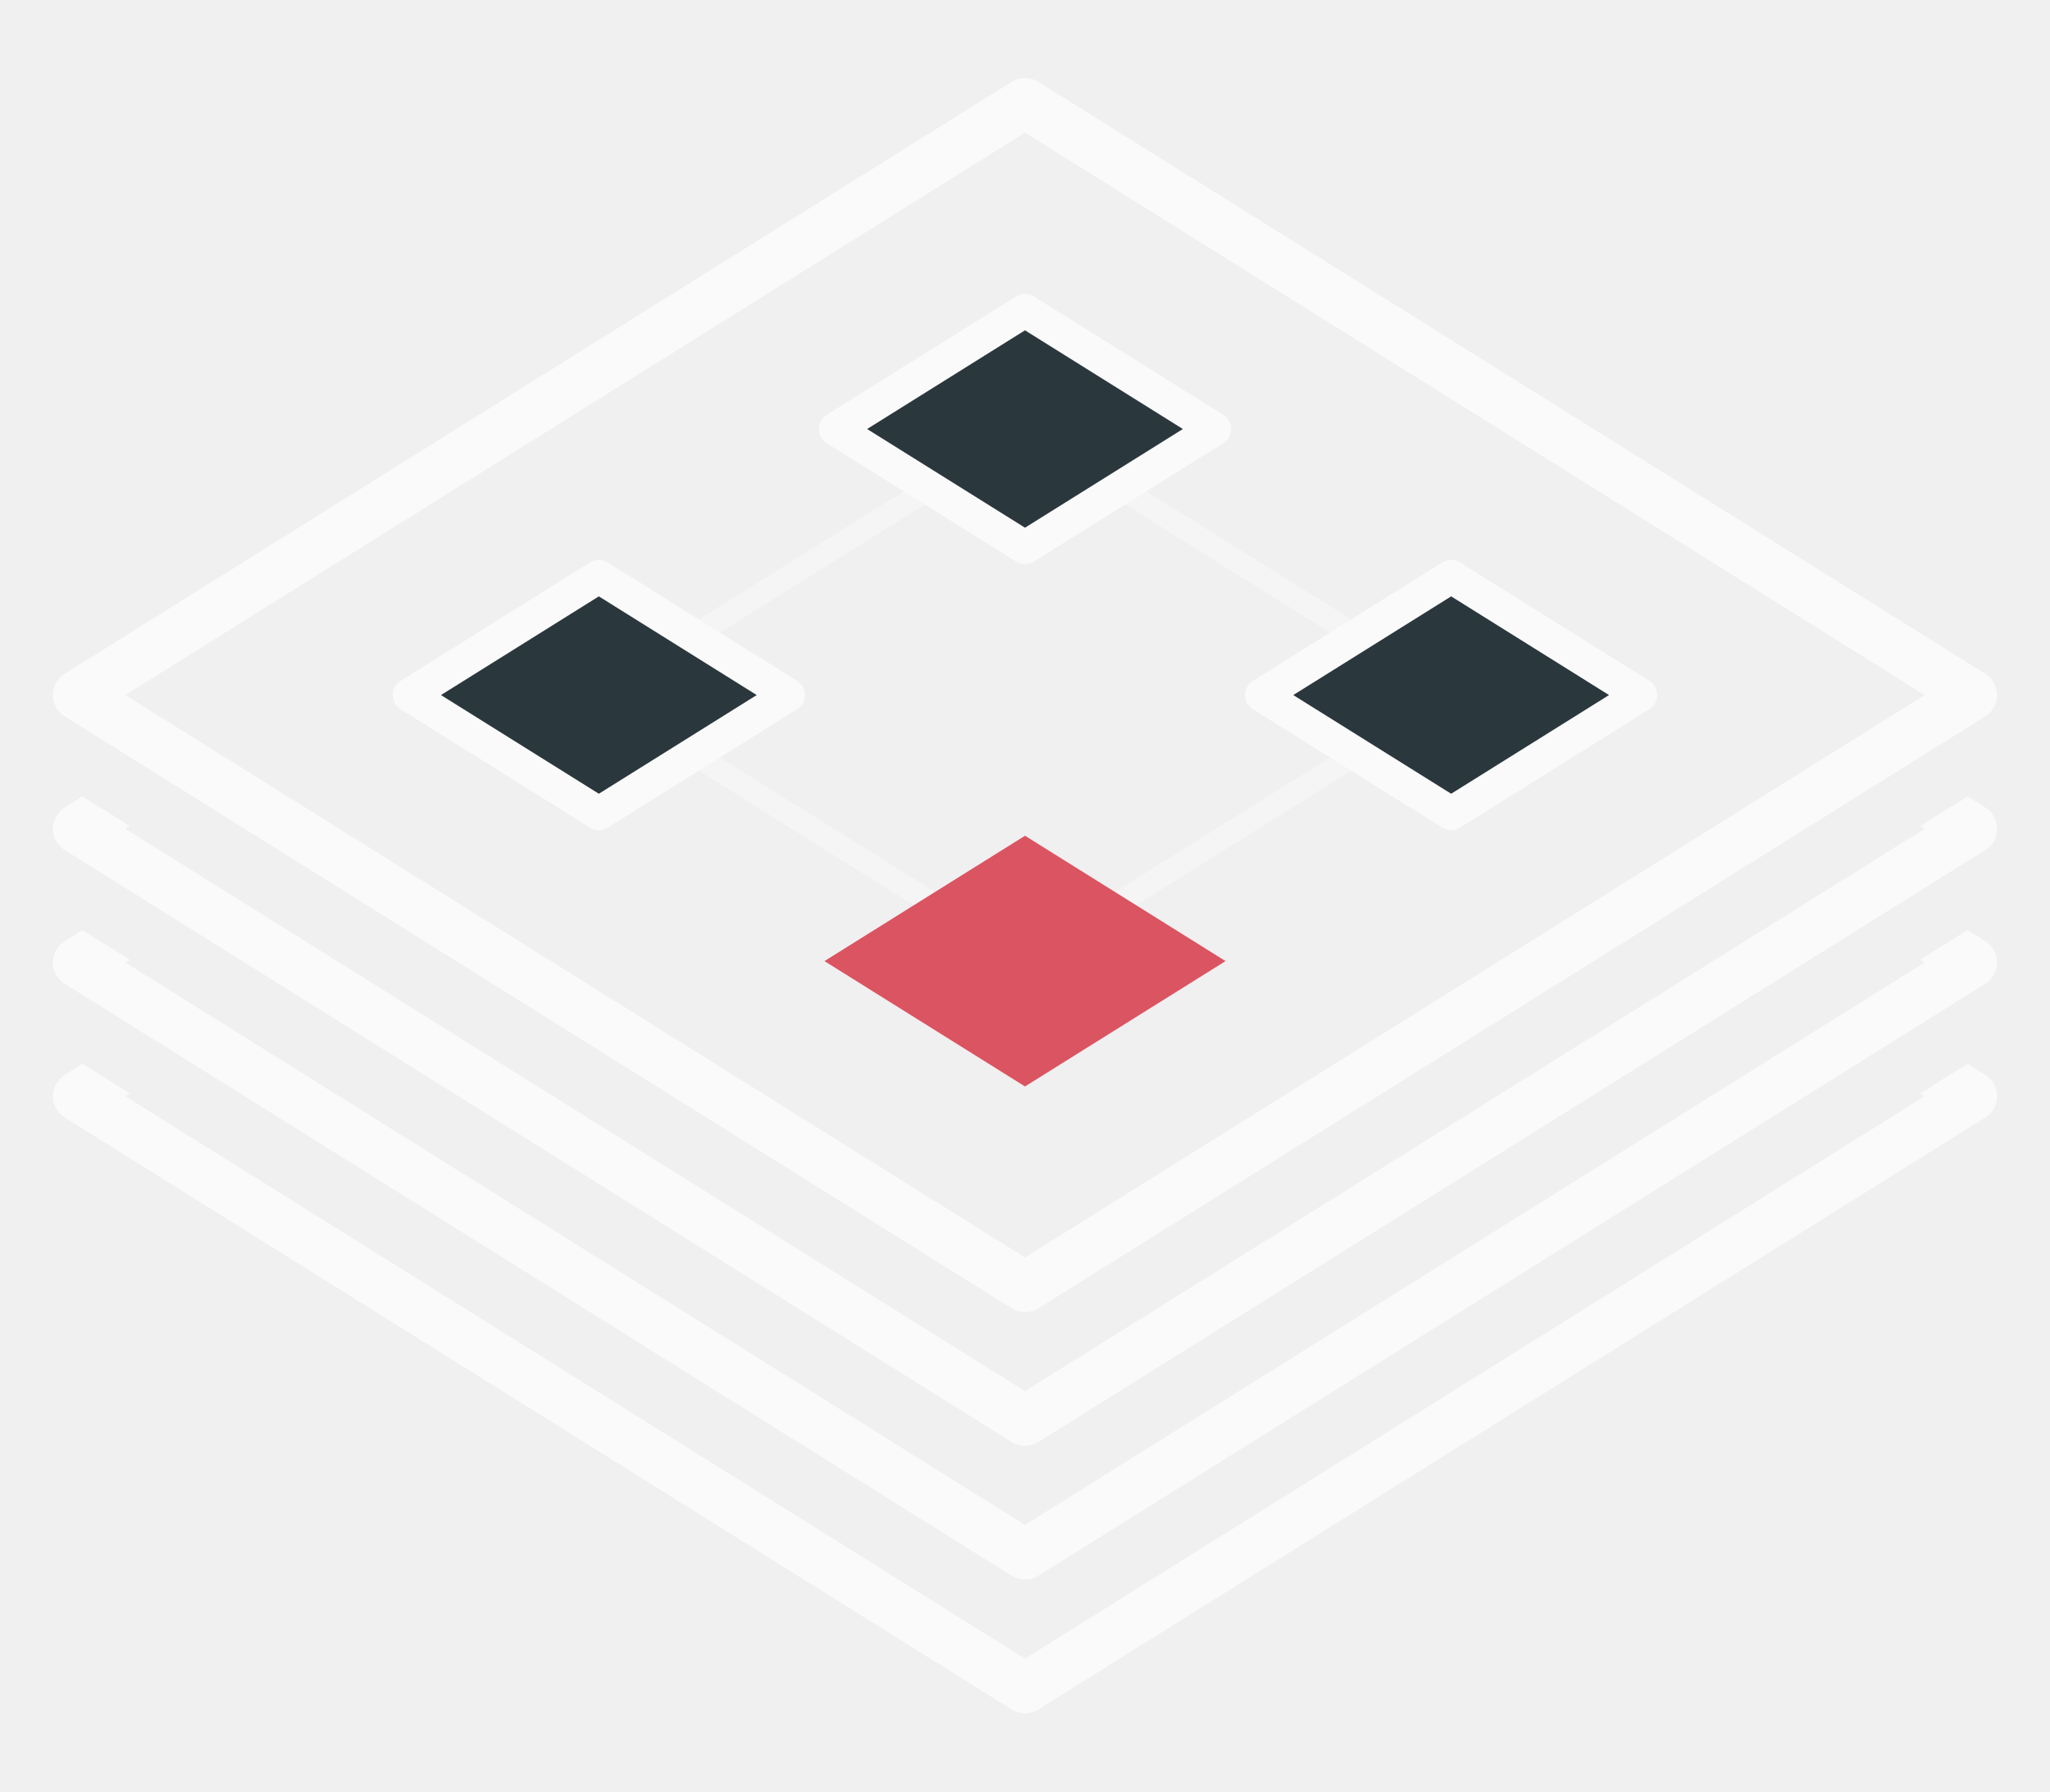
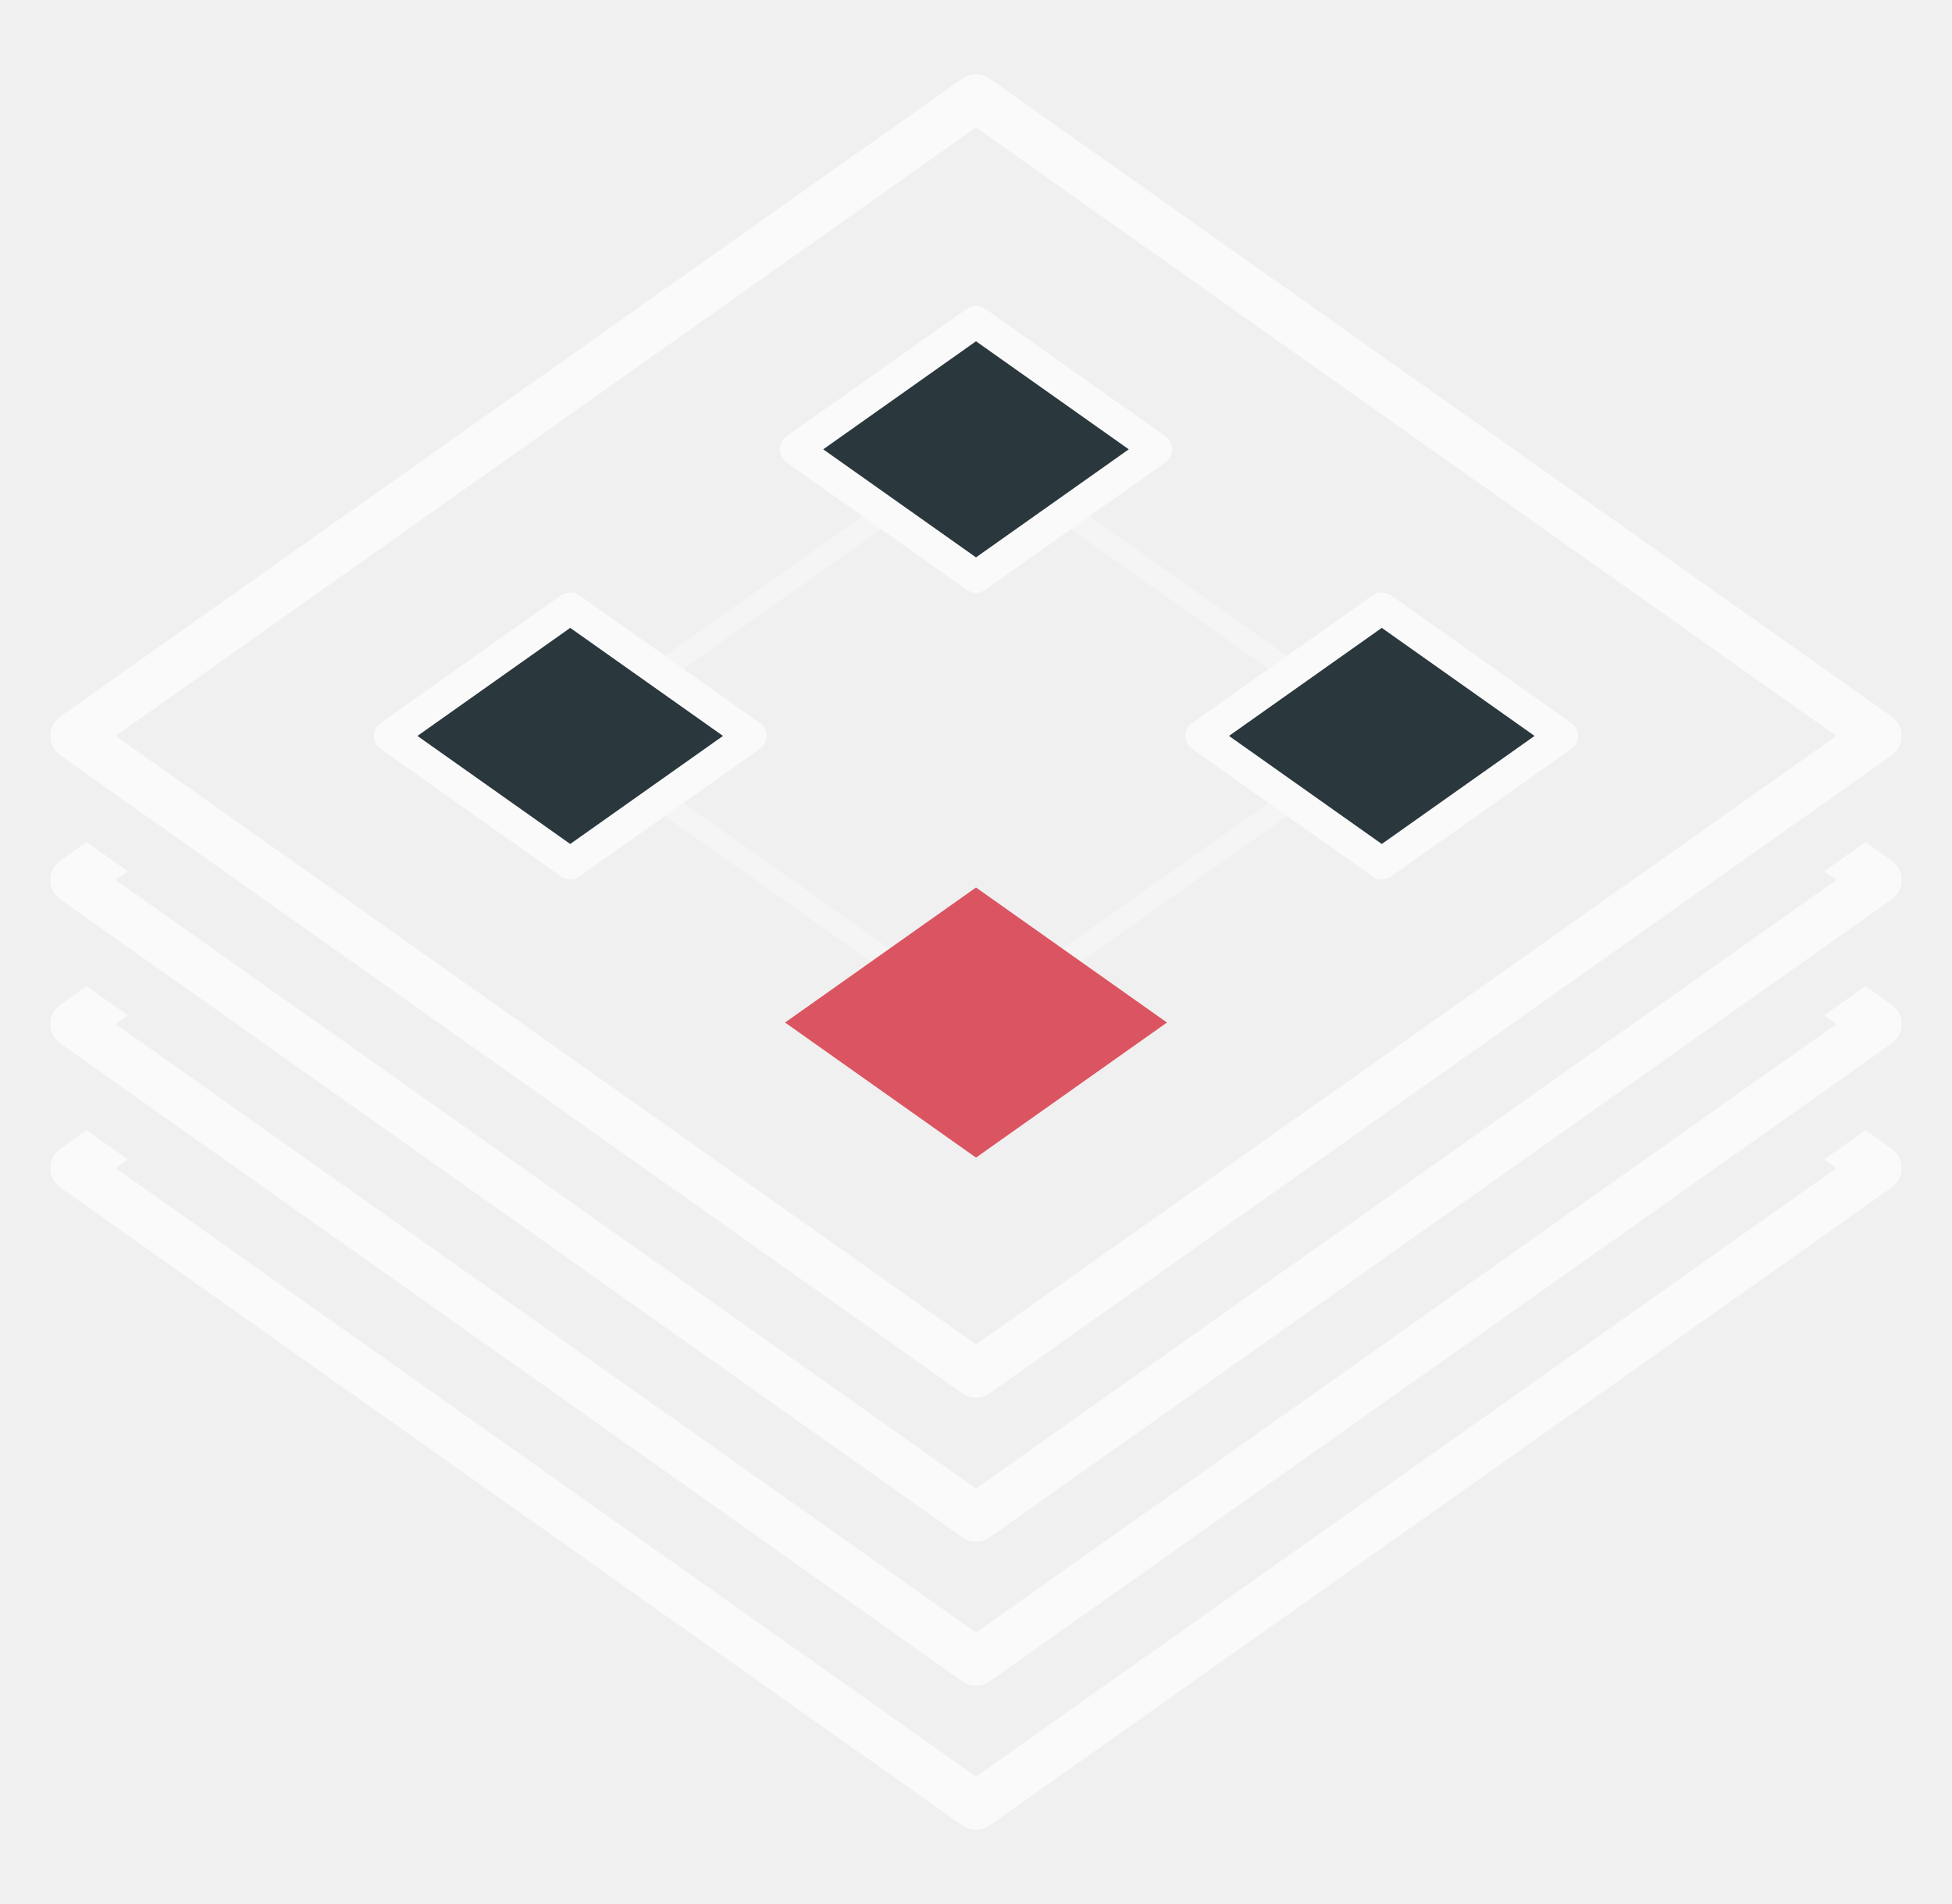
- <svg xmlns="http://www.w3.org/2000/svg" viewBox="16 144.25 368 321.5" width="368" height="321.5" role="img" aria-label="Tessaract Systems">
+ <svg xmlns="http://www.w3.org/2000/svg" viewBox="16 125.56 368 358.87" width="368" height="358.87" role="img" aria-label="Tessaract Systems">
  <defs>
    <mask id="um0" maskUnits="userSpaceOnUse" x="0" y="0" width="760" height="610">
      <rect x="0" y="0" width="760" height="610" fill="#fff" />
-       <polygon points="200,210.75 370,317 200,423.25 30,317" fill="#000" stroke="#000" stroke-width="30" stroke-linejoin="round" />
-       <polygon points="200,186.75 370,293 200,399.25 30,293" fill="#000" stroke="#000" stroke-width="30" stroke-linejoin="round" />
-       <polygon points="200,162.75 370,269 200,375.25 30,269" fill="#000" stroke="#000" stroke-width="30" stroke-linejoin="round" />
+       <polygon points="200,198.37 370,318.58 200,438.78 30,318.58" fill="#000" stroke="#000" stroke-width="30" stroke-linejoin="round" />
+       <polygon points="200,171.22 370,291.42 200,411.63 30,291.42" fill="#000" stroke="#000" stroke-width="30" stroke-linejoin="round" />
+       <polygon points="200,144.06 370,264.27 200,384.48 30,264.27" fill="#000" stroke="#000" stroke-width="30" stroke-linejoin="round" />
    </mask>
    <mask id="um1" maskUnits="userSpaceOnUse" x="0" y="0" width="760" height="610">
      <rect x="0" y="0" width="760" height="610" fill="#fff" />
-       <polygon points="200,186.75 370,293 200,399.25 30,293" fill="#000" stroke="#000" stroke-width="30" stroke-linejoin="round" />
-       <polygon points="200,162.75 370,269 200,375.25 30,269" fill="#000" stroke="#000" stroke-width="30" stroke-linejoin="round" />
+       <polygon points="200,171.22 370,291.42 200,411.63 30,291.42" fill="#000" stroke="#000" stroke-width="30" stroke-linejoin="round" />
+       <polygon points="200,144.06 370,264.27 200,384.48 30,264.27" fill="#000" stroke="#000" stroke-width="30" stroke-linejoin="round" />
    </mask>
    <mask id="um2" maskUnits="userSpaceOnUse" x="0" y="0" width="760" height="610">
      <rect x="0" y="0" width="760" height="610" fill="#fff" />
-       <polygon points="200,162.75 370,269 200,375.25 30,269" fill="#000" stroke="#000" stroke-width="30" stroke-linejoin="round" />
+       <polygon points="200,144.06 370,264.27 200,384.48 30,264.27" fill="#000" stroke="#000" stroke-width="30" stroke-linejoin="round" />
    </mask>
  </defs>
-   <polygon mask="url(#um0)" points="200,234.75 370,341 200,447.25 30,341" fill="none" stroke="#FAFAFA" stroke-width="9" stroke-linejoin="round" />
-   <polygon mask="url(#um1)" points="200,210.75 370,317 200,423.25 30,317" fill="none" stroke="#FAFAFA" stroke-width="9" stroke-linejoin="round" />
-   <polygon mask="url(#um2)" points="200,186.75 370,293 200,399.25 30,293" fill="none" stroke="#FAFAFA" stroke-width="9" stroke-linejoin="round" />
-   <polygon points="200,162.75 370,269 200,375.25 30,269" fill="none" stroke="#FAFAFA" stroke-width="9" stroke-linejoin="round" />
-   <polygon points="200,221.19 276.5,269 200,316.81 123.5,269" fill="none" stroke="#FAFAFA" stroke-width="4" opacity=".55" />
-   <polygon points="200,200 234,221.25 200,242.5 166,221.25" fill="#2A373D" stroke="#FAFAFA" stroke-width="6" stroke-linejoin="round" />
-   <polygon points="276.5,247.75 310.5,269 276.5,290.25 242.5,269" fill="#2A373D" stroke="#FAFAFA" stroke-width="6" stroke-linejoin="round" />
-   <polygon points="123.5,247.75 157.5,269 123.5,290.25 89.5,269" fill="#2A373D" stroke="#FAFAFA" stroke-width="6" stroke-linejoin="round" />
-   <polygon points="200,294.25 236,316.75 200,339.25 164,316.75" fill="#DB5461" />
+   <polygon mask="url(#um0)" points="200,225.52 370,345.73 200,465.94 30,345.73" fill="none" stroke="#FAFAFA" stroke-width="9" stroke-linejoin="round" />
+   <polygon mask="url(#um1)" points="200,198.37 370,318.58 200,438.78 30,318.58" fill="none" stroke="#FAFAFA" stroke-width="9" stroke-linejoin="round" />
+   <polygon mask="url(#um2)" points="200,171.22 370,291.42 200,411.63 30,291.42" fill="none" stroke="#FAFAFA" stroke-width="9" stroke-linejoin="round" />
+   <polygon points="200,144.06 370,264.27 200,384.48 30,264.27" fill="none" stroke="#FAFAFA" stroke-width="9" stroke-linejoin="round" />
+   <polygon points="200,210.18 276.5,264.27 200,318.36 123.5,264.27" fill="none" stroke="#FAFAFA" stroke-width="4" opacity=".55" />
+   <polygon points="200,186.21 234,210.25 200,234.29 166,210.25" fill="#2A373D" stroke="#FAFAFA" stroke-width="6" stroke-linejoin="round" />
+   <polygon points="276.5,240.23 310.5,264.27 276.5,288.31 242.5,264.27" fill="#2A373D" stroke="#FAFAFA" stroke-width="6" stroke-linejoin="round" />
+   <polygon points="123.5,240.23 157.5,264.27 123.5,288.31 89.5,264.27" fill="#2A373D" stroke="#FAFAFA" stroke-width="6" stroke-linejoin="round" />
+   <polygon points="200,292.84 236,318.29 200,343.75 164,318.29" fill="#DB5461" />
</svg>
